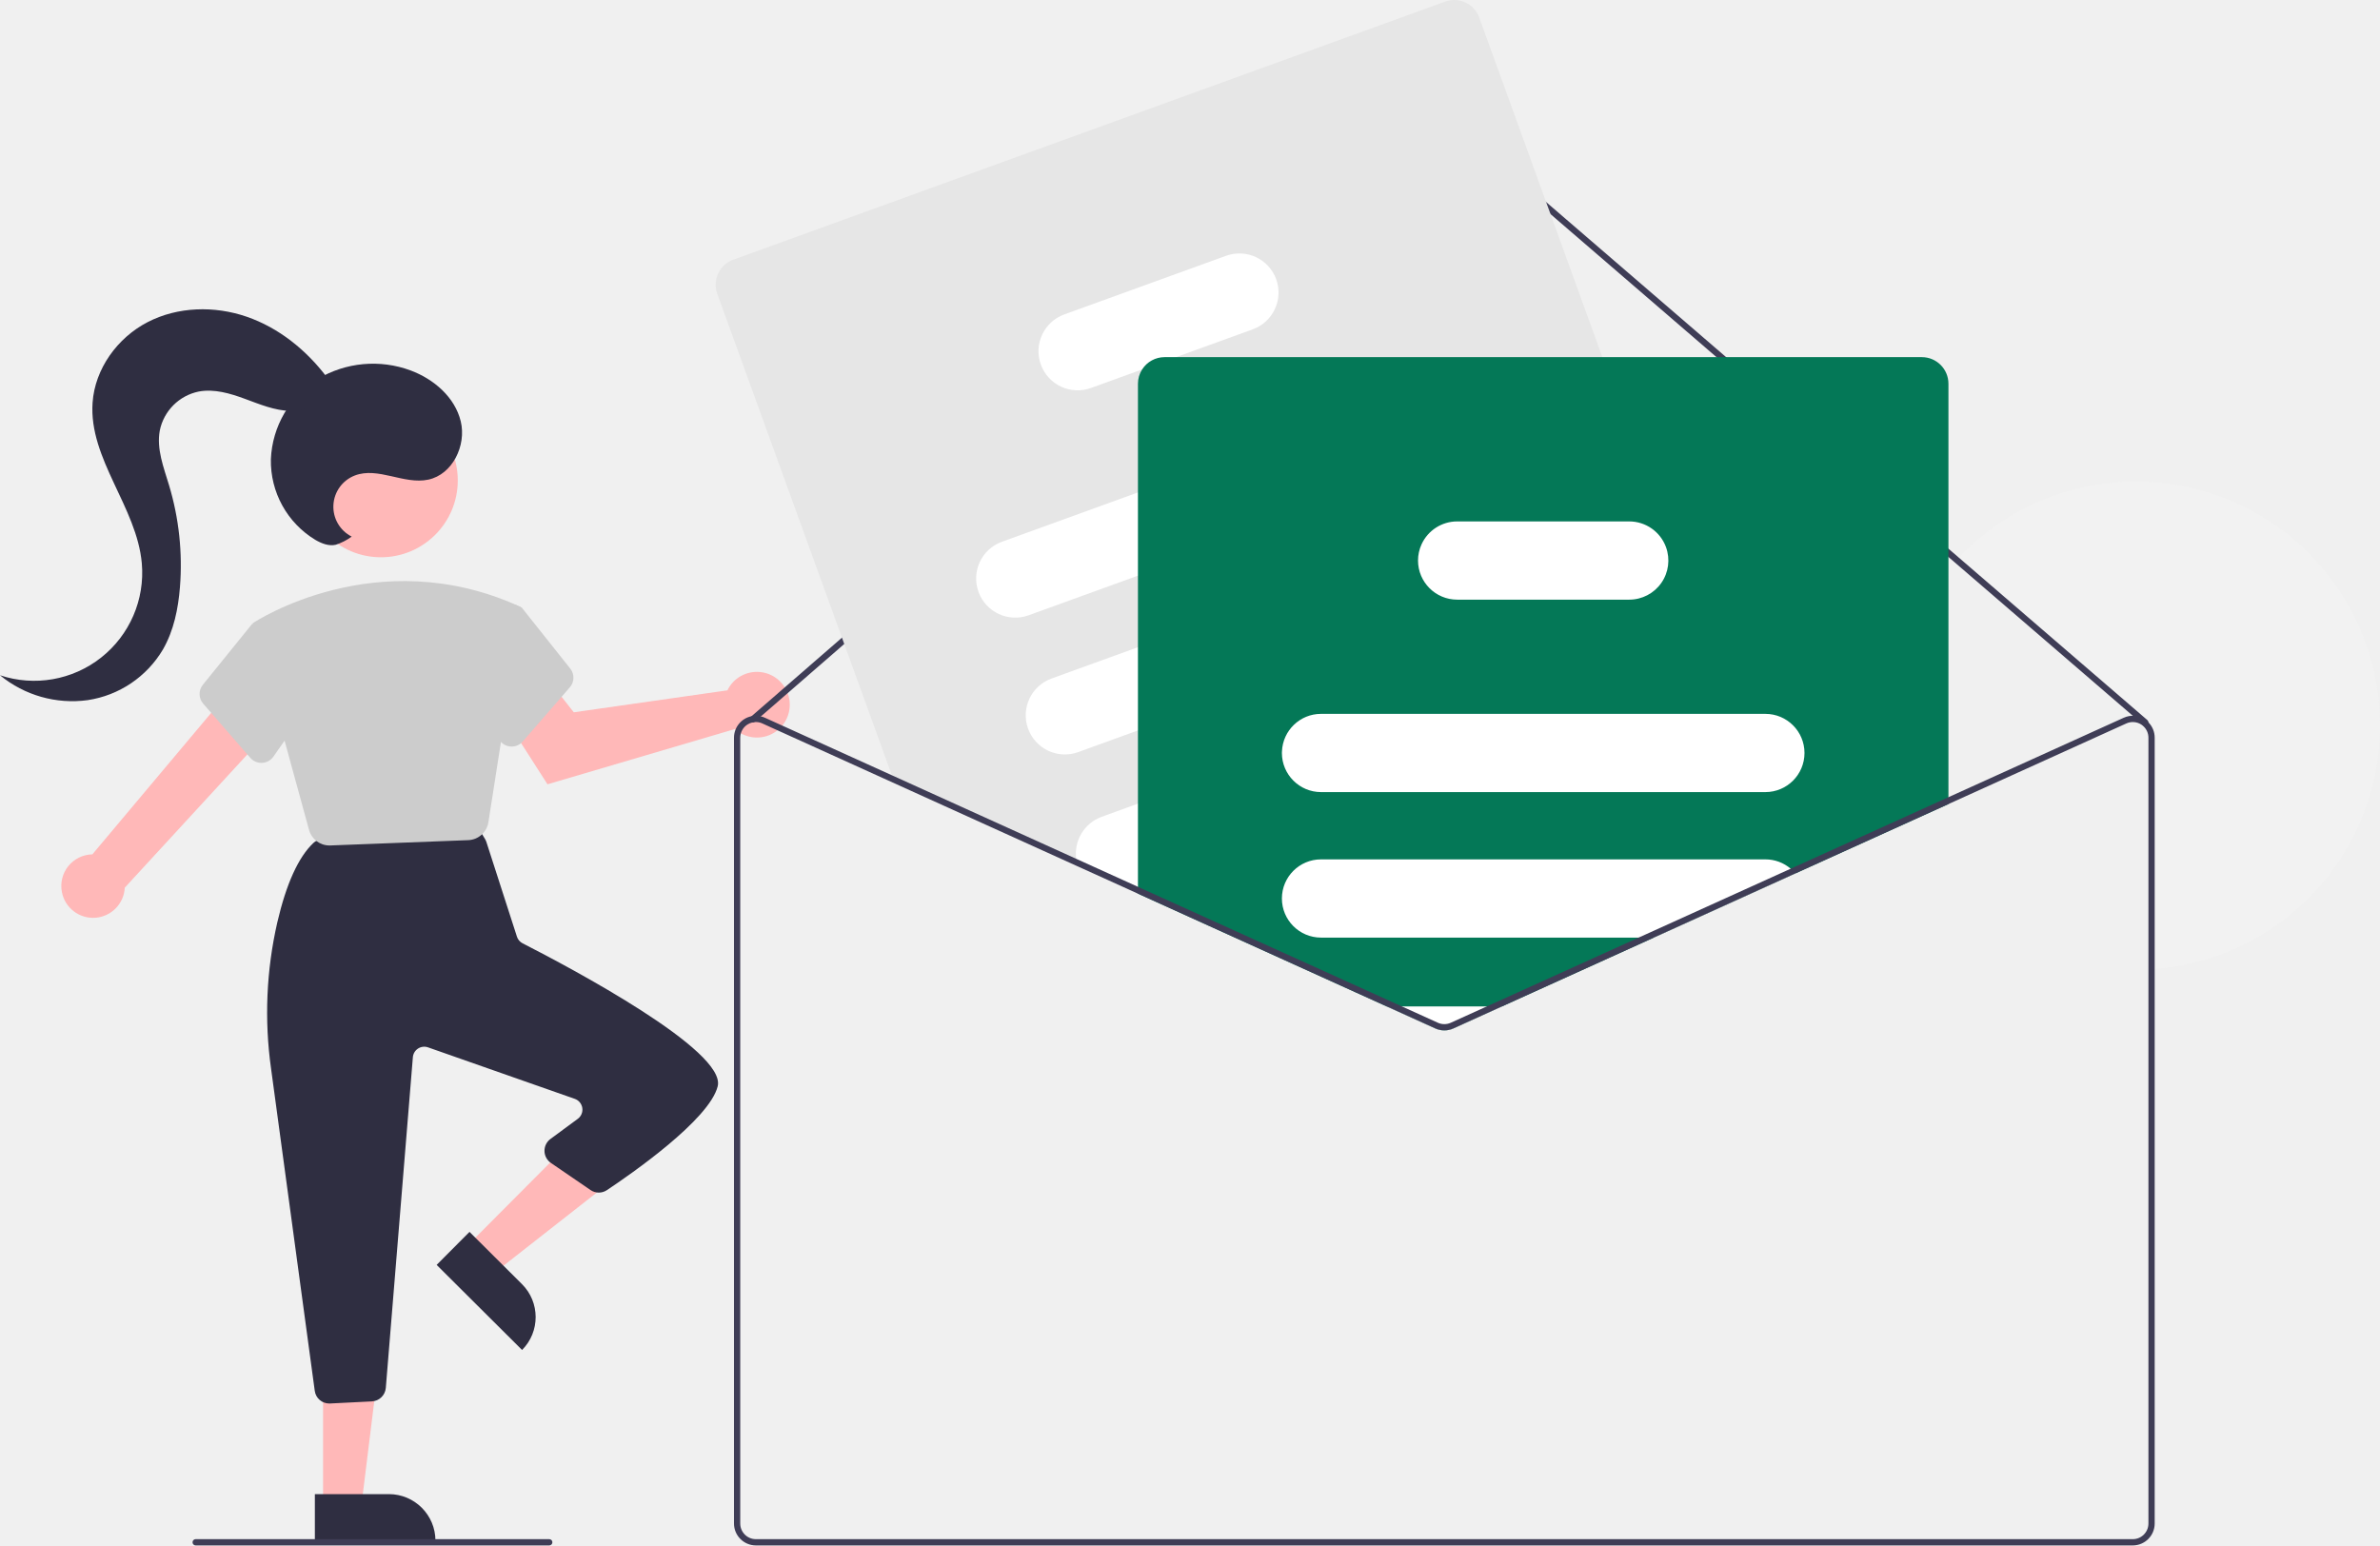
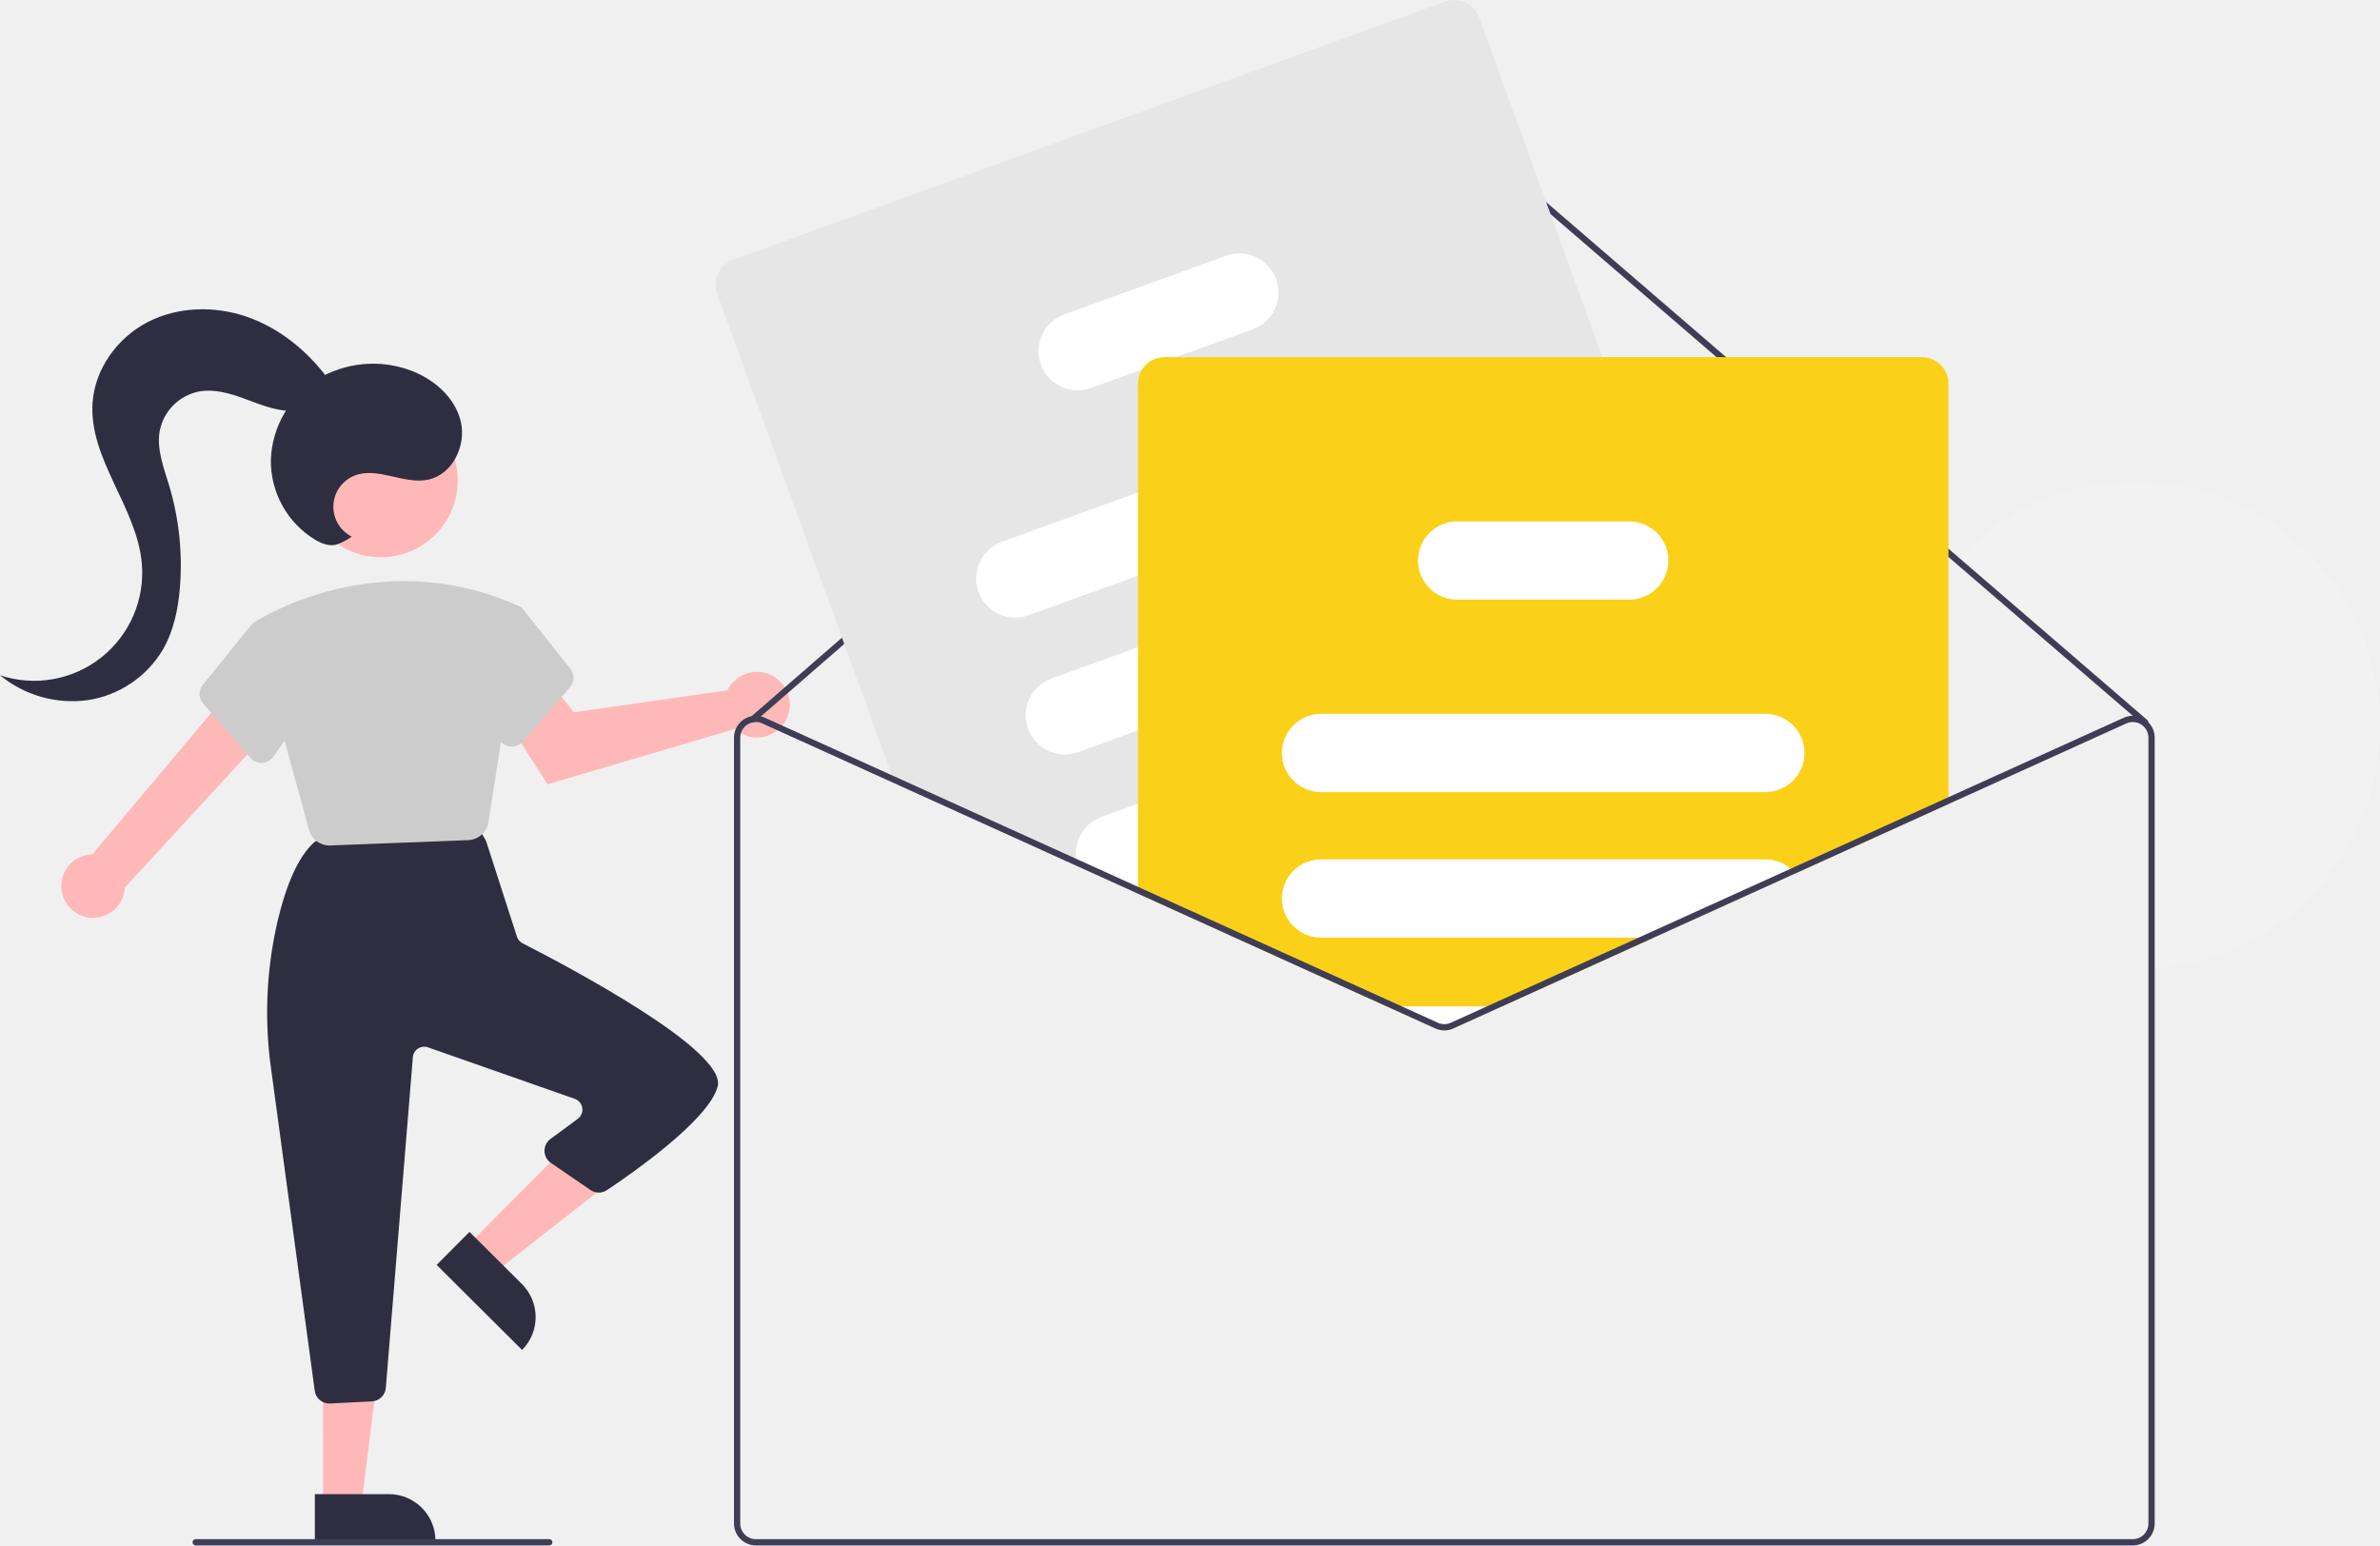
<svg xmlns="http://www.w3.org/2000/svg" id="b0e398ea-9313-46b3-a3ee-bf7f717038b1" data-name="Layer 1" width="760.554" height="493.87" viewBox="0 0 760.554 493.87">
  <path d="M980.277,434.935a77.996,77.996,0,0,1-72,77.77c-.66.05-1.33.1-2,.13v-74.03a4.959,4.959,0,0,0-1.84-3.86,1.247,1.247,0,0,0-.22-.18,1.861,1.861,0,0,0-.23-.16,5.001,5.001,0,0,0-4.77-.35l-.83-1.82a7.007,7.007,0,0,1,2.89-.63l-56.96-49.07c.44-.5.9-.99,1.36-1.48a78.007,78.007,0,0,1,134.6,53.68Z" transform="translate(-219.7232 -203.0649)" fill="#f2f2f2" />
  <path d="M239.501,488.121a10.087,10.087,0,0,1,9.73-12.023l44.962-53.523,11.225,14.352-45.823,49.812a10.142,10.142,0,0,1-20.095,1.382Z" transform="translate(-219.7232 -203.0649)" fill="#ffb8b8" />
  <path d="M453.01,422.243a10.527,10.527,0,0,0-.832,1.433l-49.094,7.018-7.455-9.465-15.754,9.384,14.809,23.089,59.875-17.65A10.496,10.496,0,1,0,453.01,422.243Z" transform="translate(-219.7232 -203.0649)" fill="#ffb8b8" />
  <polygon points="149.426 398.009 158.114 406.659 195.614 377.267 182.792 364.5 149.426 398.009" fill="#ffb8b8" />
  <path d="M358.894,608.163h38.531a0,0,0,0,1,0,0v14.887a0,0,0,0,1,0,0H373.781a14.887,14.887,0,0,1-14.887-14.887v0A0,0,0,0,1,358.894,608.163Z" transform="translate(-7.95298 1115.599) rotate(-135.1232)" fill="#2f2e41" />
  <polygon points="103.246 480.98 115.506 480.98 121.338 433.692 103.244 433.692 103.246 480.98" fill="#ffb8b8" />
  <path d="M320.342,680.541h38.531a0,0,0,0,1,0,0v14.887a0,0,0,0,1,0,0H335.229a14.887,14.887,0,0,1-14.887-14.887v0A0,0,0,0,1,320.342,680.541Z" transform="translate(459.523 1172.889) rotate(179.9974)" fill="#2f2e41" />
  <path d="M320.304,647.522l-13.964-102.987a128.95,128.95,0,0,1,2.001-46.716c2.866-12.312,6.737-20.84,11.507-25.347a4.718,4.718,0,0,1,2.743-1.253l46.106-4.803a4.706,4.706,0,0,1,4.51,2.254l1.516,2.526a4.698,4.698,0,0,1,.442.974l9.748,30.22a3.616,3.616,0,0,0,1.808,2.126c15.348,7.836,65.203,34.288,62.35,45.7-2.681,10.723-27.779,28.11-35.408,33.183a4.661,4.661,0,0,1-5.24-.04L395.761,574.695a4.693,4.693,0,0,1-.134-7.651l8.733-6.434a3.651,3.651,0,0,0-.957-6.384l-46.898-16.456a3.65,3.65,0,0,0-4.846,3.147l-8.647,105.688a4.705,4.705,0,0,1-4.443,4.304l-13.379.669c-.081.004-.162.006-.243.006A4.663,4.663,0,0,1,320.304,647.522Z" transform="translate(-219.7232 -203.0649)" fill="#2f2e41" />
  <circle cx="121.726" cy="153.524" r="24.561" fill="#ffb8b8" />
  <path d="M318.477,468.265l-18.079-65.965.31-.209c.388-.262,39.356-25.993,84.98-5.257l.827.475L375.802,465.776a6.786,6.786,0,0,1-6.444,5.777L325.275,473.248c-.089.003-.177.005-.266.005A6.751,6.751,0,0,1,318.477,468.265Z" transform="translate(-219.7232 -203.0649)" fill="#ccc" />
  <path d="M299.71,445.244l-15.057-17.315a4.686,4.686,0,0,1-.106-6.032l15.741-19.445,12.083,3.296,6.406,22.422-11.681,16.687a4.665,4.665,0,0,1-3.599,1.995c-.084.004-.168.006-.252.006A4.66,4.66,0,0,1,299.71,445.244Z" transform="translate(-219.7232 -203.0649)" fill="#ccc" />
  <path d="M382.975,441.637a4.665,4.665,0,0,1-3.599-1.995l-11.681-16.687,5.618-23.602,11.125-3.034,2.076.991,15.41,19.374a4.686,4.686,0,0,1-.106,6.032l-15.057,17.315a4.66,4.66,0,0,1-3.535,1.613C383.143,441.643,383.059,441.641,382.975,441.637Z" transform="translate(-219.7232 -203.0649)" fill="#ccc" />
  <path d="M906.277,433.905a.98.98,0,0,1-.24.68 1.0 1,0,0,1-1.41.11l-3.35-2.89-56.96-49.07L684.557,245.085a5.02,5.02,0,0,0-6.54.01l-215.14,186.91-1.94,1.68a.966.966,0,0,1-.25.16,1,1,0,0,1-.51.08,1.025,1.025,0,0,1-.65-.33.997.997,0,0,1,.09-1.41l.27-.24,216.82-188.36a7.047,7.047,0,0,1,9.16-.02l159.81,137.69,60.25,51.92A1.016,1.016,0,0,1,906.277,433.905Z" transform="translate(-219.7232 -203.0649)" fill="#3f3d56" />
  <path d="M784.807,463.435l-2.63-7.24-9.06-25-19.52-53.83-21.82-60.17-39.35-108.53a8.516,8.516,0,0,0-10.89-5.09l-227.51,82.49a8.512,8.512,0,0,0-5.09,10.89l55.79,153.86.95,2.63,58.56,26.54,16.46,7.46,2.67,1.21,69.69,31.59,2.7-.98,45.71-16.57,68.95-25,9.29-3.37A8.518,8.518,0,0,0,784.807,463.435Z" transform="translate(-219.7232 -203.0649)" fill="#e6e6e6" />
  <path d="M689.407,335.275a12.522,12.522,0,0,0-16.02-7.49l-90.02,32.65-43.47,15.76a12.498,12.498,0,1,0,8.52,23.5l34.95-12.67,98.55-35.73A12.522,12.522,0,0,0,689.407,335.275Z" transform="translate(-219.7232 -203.0649)" fill="#fff" />
  <path d="M705.257,378.995a12.522,12.522,0,0,0-16.02-7.49l-15.25,5.53-90.62,32.86-27.62,10.01a12.503,12.503,0,0,0,8.52,23.51l19.1-6.93,114.4-41.48c.26-.09.51-.2.76-.31A12.498,12.498,0,0,0,705.257,378.995Z" transform="translate(-219.7232 -203.0649)" fill="#fff" />
  <path d="M721.277,423.175a12.511,12.511,0,0,0-16.01-7.49l-42.77,15.51-33.11,12.01-46.02,16.68-11.6,4.21a12.527,12.527,0,0,0-8.13,13.42,12.365,12.365,0,0,0,.6,2.47l16.46,7.46,2.67-.97h.02l83.51-30.28,46.89-17a12.511,12.511,0,0,0,7.49-16.02Z" transform="translate(-219.7232 -203.0649)" fill="#fff" />
  <path d="M627.547,292.295a12.522,12.522,0,0,0-16.02-7.49l-51.7,18.74a12.503,12.503,0,0,0,8.52,23.51l16.36-5.93,10.83-3.93,24.521-8.89A12.511,12.511,0,0,0,627.547,292.295Z" transform="translate(-219.7232 -203.0649)" fill="#fff" />
-   <path d="M833.867,317.195h-242a8.502,8.502,0,0,0-7.16,3.93,8.414,8.414,0,0,0-1.34,4.57v162.96l69.69,31.59,9.82,4.45,15.51,7.03a7.02,7.02,0,0,0,5.78,0l15.51-7.03,48.54-22,45.24-20.51,48.91-22.16v-134.33A8.505,8.505,0,0,0,833.867,317.195Z" transform="translate(-219.7232 -203.0649)" fill="#047857" />
+   <path d="M833.867,317.195h-242a8.502,8.502,0,0,0-7.16,3.93,8.414,8.414,0,0,0-1.34,4.57v162.96l69.69,31.59,9.82,4.45,15.51,7.03a7.02,7.02,0,0,0,5.78,0l15.51-7.03,48.54-22,45.24-20.51,48.91-22.16v-134.33A8.505,8.505,0,0,0,833.867,317.195Z" transform="translate(-219.7232 -203.0649)" fill="#fad118" />
  <path d="M783.867,431.195h-142a12.497,12.497,0,0,0-12.48,12.01,4.011,4.011,0,0,0-.02.49,12.518,12.518,0,0,0,12.5,12.5h142a12.5,12.5,0,0,0,0-25Z" transform="translate(-219.7232 -203.0649)" fill="#fff" />
  <path d="M791.957,480.675a12.411,12.411,0,0,0-8.09-2.98h-142a12.5,12.5,0,0,0,0,25H748.217l45.24-20.51A12.583,12.583,0,0,0,791.957,480.675Z" transform="translate(-219.7232 -203.0649)" fill="#fff" />
  <path d="M662.877,524.695l15.51,7.03a7.02,7.02,0,0,0,5.78,0l15.51-7.03Z" transform="translate(-219.7232 -203.0649)" fill="#fff" />
  <path d="M752.107,377.905a12.506,12.506,0,0,0-11.74-8.21h-55a12.509,12.509,0,0,0-11.38,7.34,12.358,12.358,0,0,0-1.12,5.16,12.518,12.518,0,0,0,12.5,12.5h55a12.499,12.499,0,0,0,11.74-16.79Z" transform="translate(-219.7232 -203.0649)" fill="#fff" />
  <path d="M743.367,502.695l-48.54,22-11.49,5.21a5.016,5.016,0,0,1-4.12,0l-11.49-5.21h-4.85l15.51,7.03a7.02,7.02,0,0,0,5.78,0l15.51-7.03,48.54-22Zm0,0-48.54,22-11.49,5.21a5.016,5.016,0,0,1-4.12,0l-11.49-5.21h-4.85l15.51,7.03a7.02,7.02,0,0,0,5.78,0l15.51-7.03,48.54-22Zm0,0-48.54,22-11.49,5.21a5.016,5.016,0,0,1-4.12,0l-11.49-5.21h-4.85l15.51,7.03a7.02,7.02,0,0,0,5.78,0l15.51-7.03,48.54-22Zm162.91-68.79a7.638,7.638,0,0,0-1.21-.98,6.961,6.961,0,0,0-6.68-.49l-106.43,48.24-48.59,22.02-48.54,22-11.49,5.21a5.016,5.016,0,0,1-4.12,0l-11.49-5.21-11.97-5.43-72.37-32.79-.02-.01-19.73-8.95-58.91-26.7-40.56-18.38a6.107,6.107,0,0,0-1.29-.43,6.709,6.709,0,0,0-2.99-.06,7.017,7.017,0,0,0-5.61,6.86v251.13a7.008,7.008,0,0,0,7,7h440a7.008,7.008,0,0,0,7-7v-251.13A6.972,6.972,0,0,0,906.277,433.905Zm0,256.03a5.002,5.002,0,0,1-5,5h-440a5.002,5.002,0,0,1-5-5v-251.13a5.001,5.001,0,0,1,2.29-4.2,5.168,5.168,0,0,1,1.61-.68,4.511,4.511,0,0,1,.51-.08,3.898,3.898,0,0,1,.59-.04,4.97,4.97,0,0,1,2.06.45l42.34,19.19,58.56,26.54,16.46,7.46,2.67,1.21,69.69,31.59,9.82,4.45,15.51,7.03a7.02,7.02,0,0,0,5.78,0l15.51-7.03,48.54-22,45.24-20.51,105.76-47.93a5.001,5.001,0,0,1,4.77.35,1.861,1.861,0,0,1,.23.16,1.247,1.247,0,0,1,.22.18,4.959,4.959,0,0,1,1.84,3.86Zm-162.91-187.24-48.54,22-11.49,5.21a5.016,5.016,0,0,1-4.12,0l-11.49-5.21h-4.85l15.51,7.03a7.02,7.02,0,0,0,5.78,0l15.51-7.03,48.54-22Zm0,0-48.54,22-11.49,5.21a5.016,5.016,0,0,1-4.12,0l-11.49-5.21h-4.85l15.51,7.03a7.02,7.02,0,0,0,5.78,0l15.51-7.03,48.54-22Zm-162.67-15.25,2.67,1.21v-2.18Zm162.67,15.25-48.54,22-11.49,5.21a5.016,5.016,0,0,1-4.12,0l-11.49-5.21h-4.85l15.51,7.03a7.02,7.02,0,0,0,5.78,0l15.51-7.03,48.54-22Z" transform="translate(-219.7232 -203.0649)" fill="#3f3d56" />
  <path d="M395.249,696.935h-113a1,1,0,0,1,0-2h113a1,1,0,1,1,0,2Z" transform="translate(-219.7232 -203.0649)" fill="#3f3d56" />
  <path d="M332.111,374.55a10.702,10.702,0,0,1,.99-19.527c7.412-2.86,15.72,2.977,23.489,1.317,7.743-1.654,12.223-10.911,10.374-18.611s-8.575-13.499-15.993-16.268a34.48,34.48,0,0,0-29.741,2.726,31.751,31.751,0,0,0-14.945,25.634,29.437,29.437,0,0,0,14.244,25.791c1.975,1.138,4.273,2.052,6.494,1.54A18.1,18.1,0,0,0,332.111,374.55Z" transform="translate(-219.7232 -203.0649)" fill="#2f2e41" />
  <path d="M324.152,323.589c-6.535-8.668-15.358-15.79-25.624-19.32s-21.997-3.247-31.639,1.742-16.832,14.899-17.582,25.729c-1.249,18.025,14.152,33.346,15.733,51.345a34.526,34.526,0,0,1-45.317,35.773,36.35,36.35,0,0,0,28.017,7.951,33.786,33.786,0,0,0,24.047-16.181c3.466-6.023,4.89-13.018,5.442-19.945a88.618,88.618,0,0,0-3.468-32.493c-1.728-5.741-4.07-11.649-2.975-17.544a15.966,15.966,0,0,1,12.435-12.454c4.953-.928,10.018.584,14.747,2.323s9.498,3.753,14.536,3.868,10.526-2.191,12.473-6.839Z" transform="translate(-219.7232 -203.0649)" fill="#2f2e41" />
</svg>
